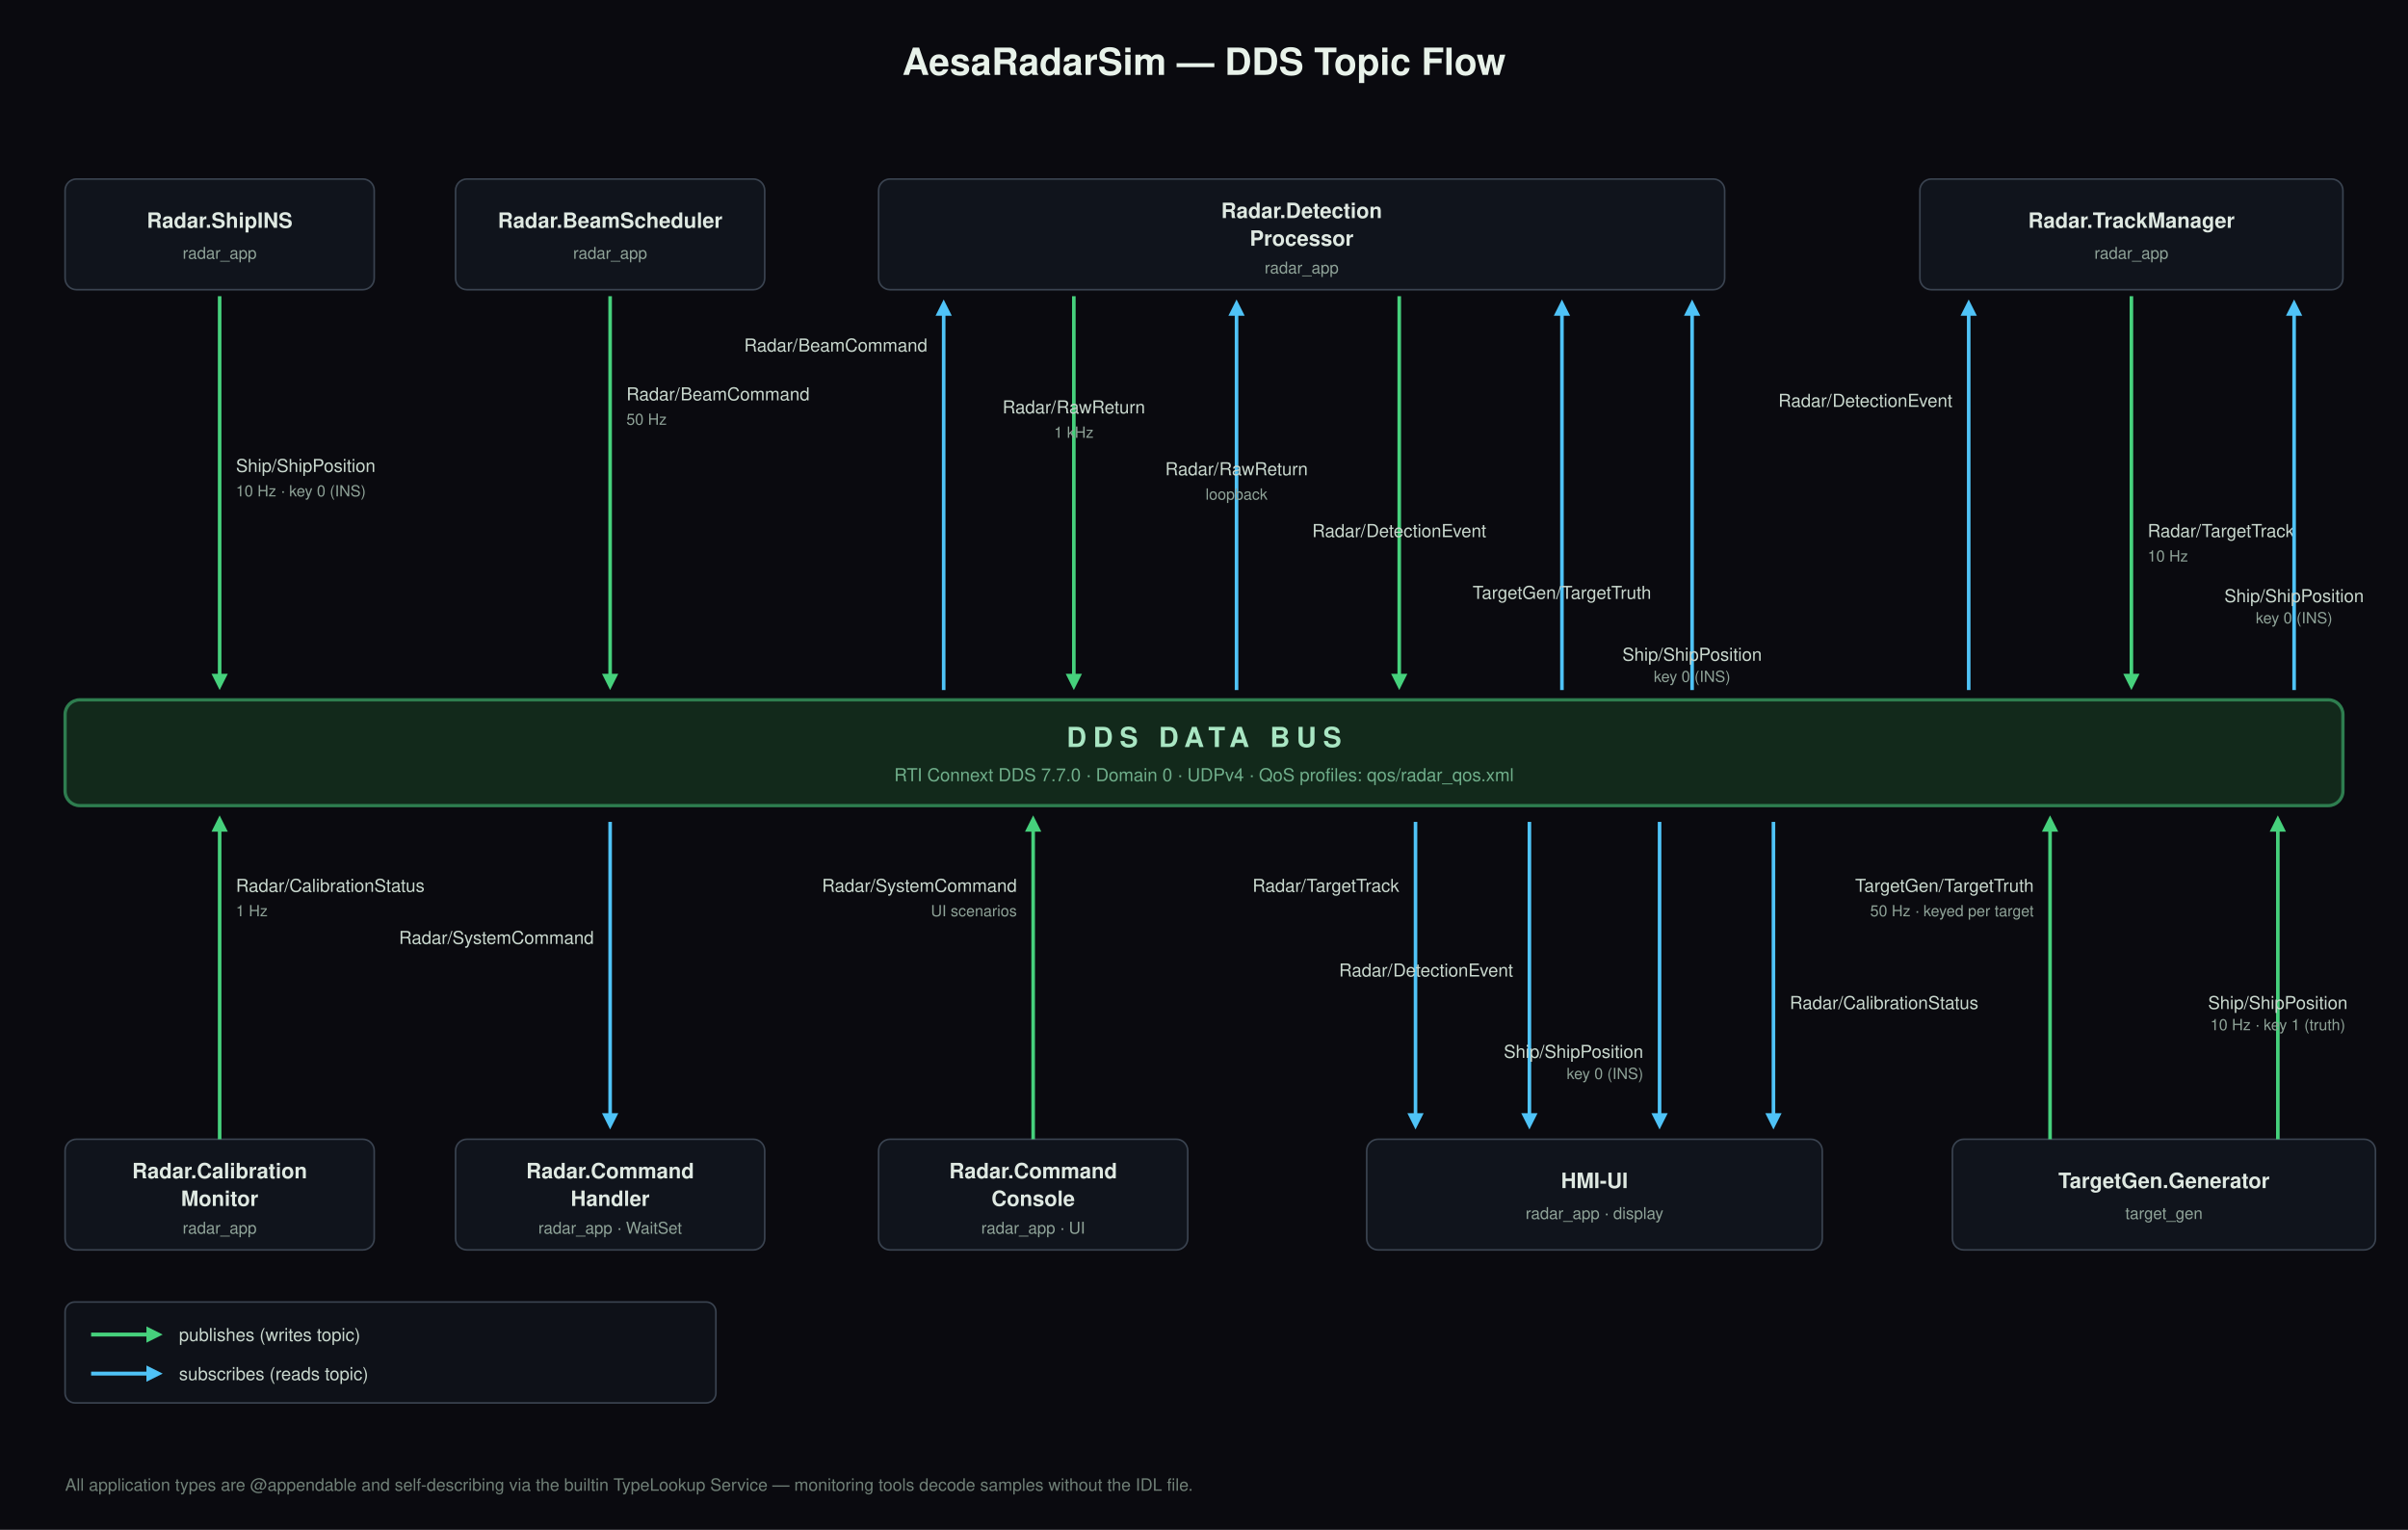
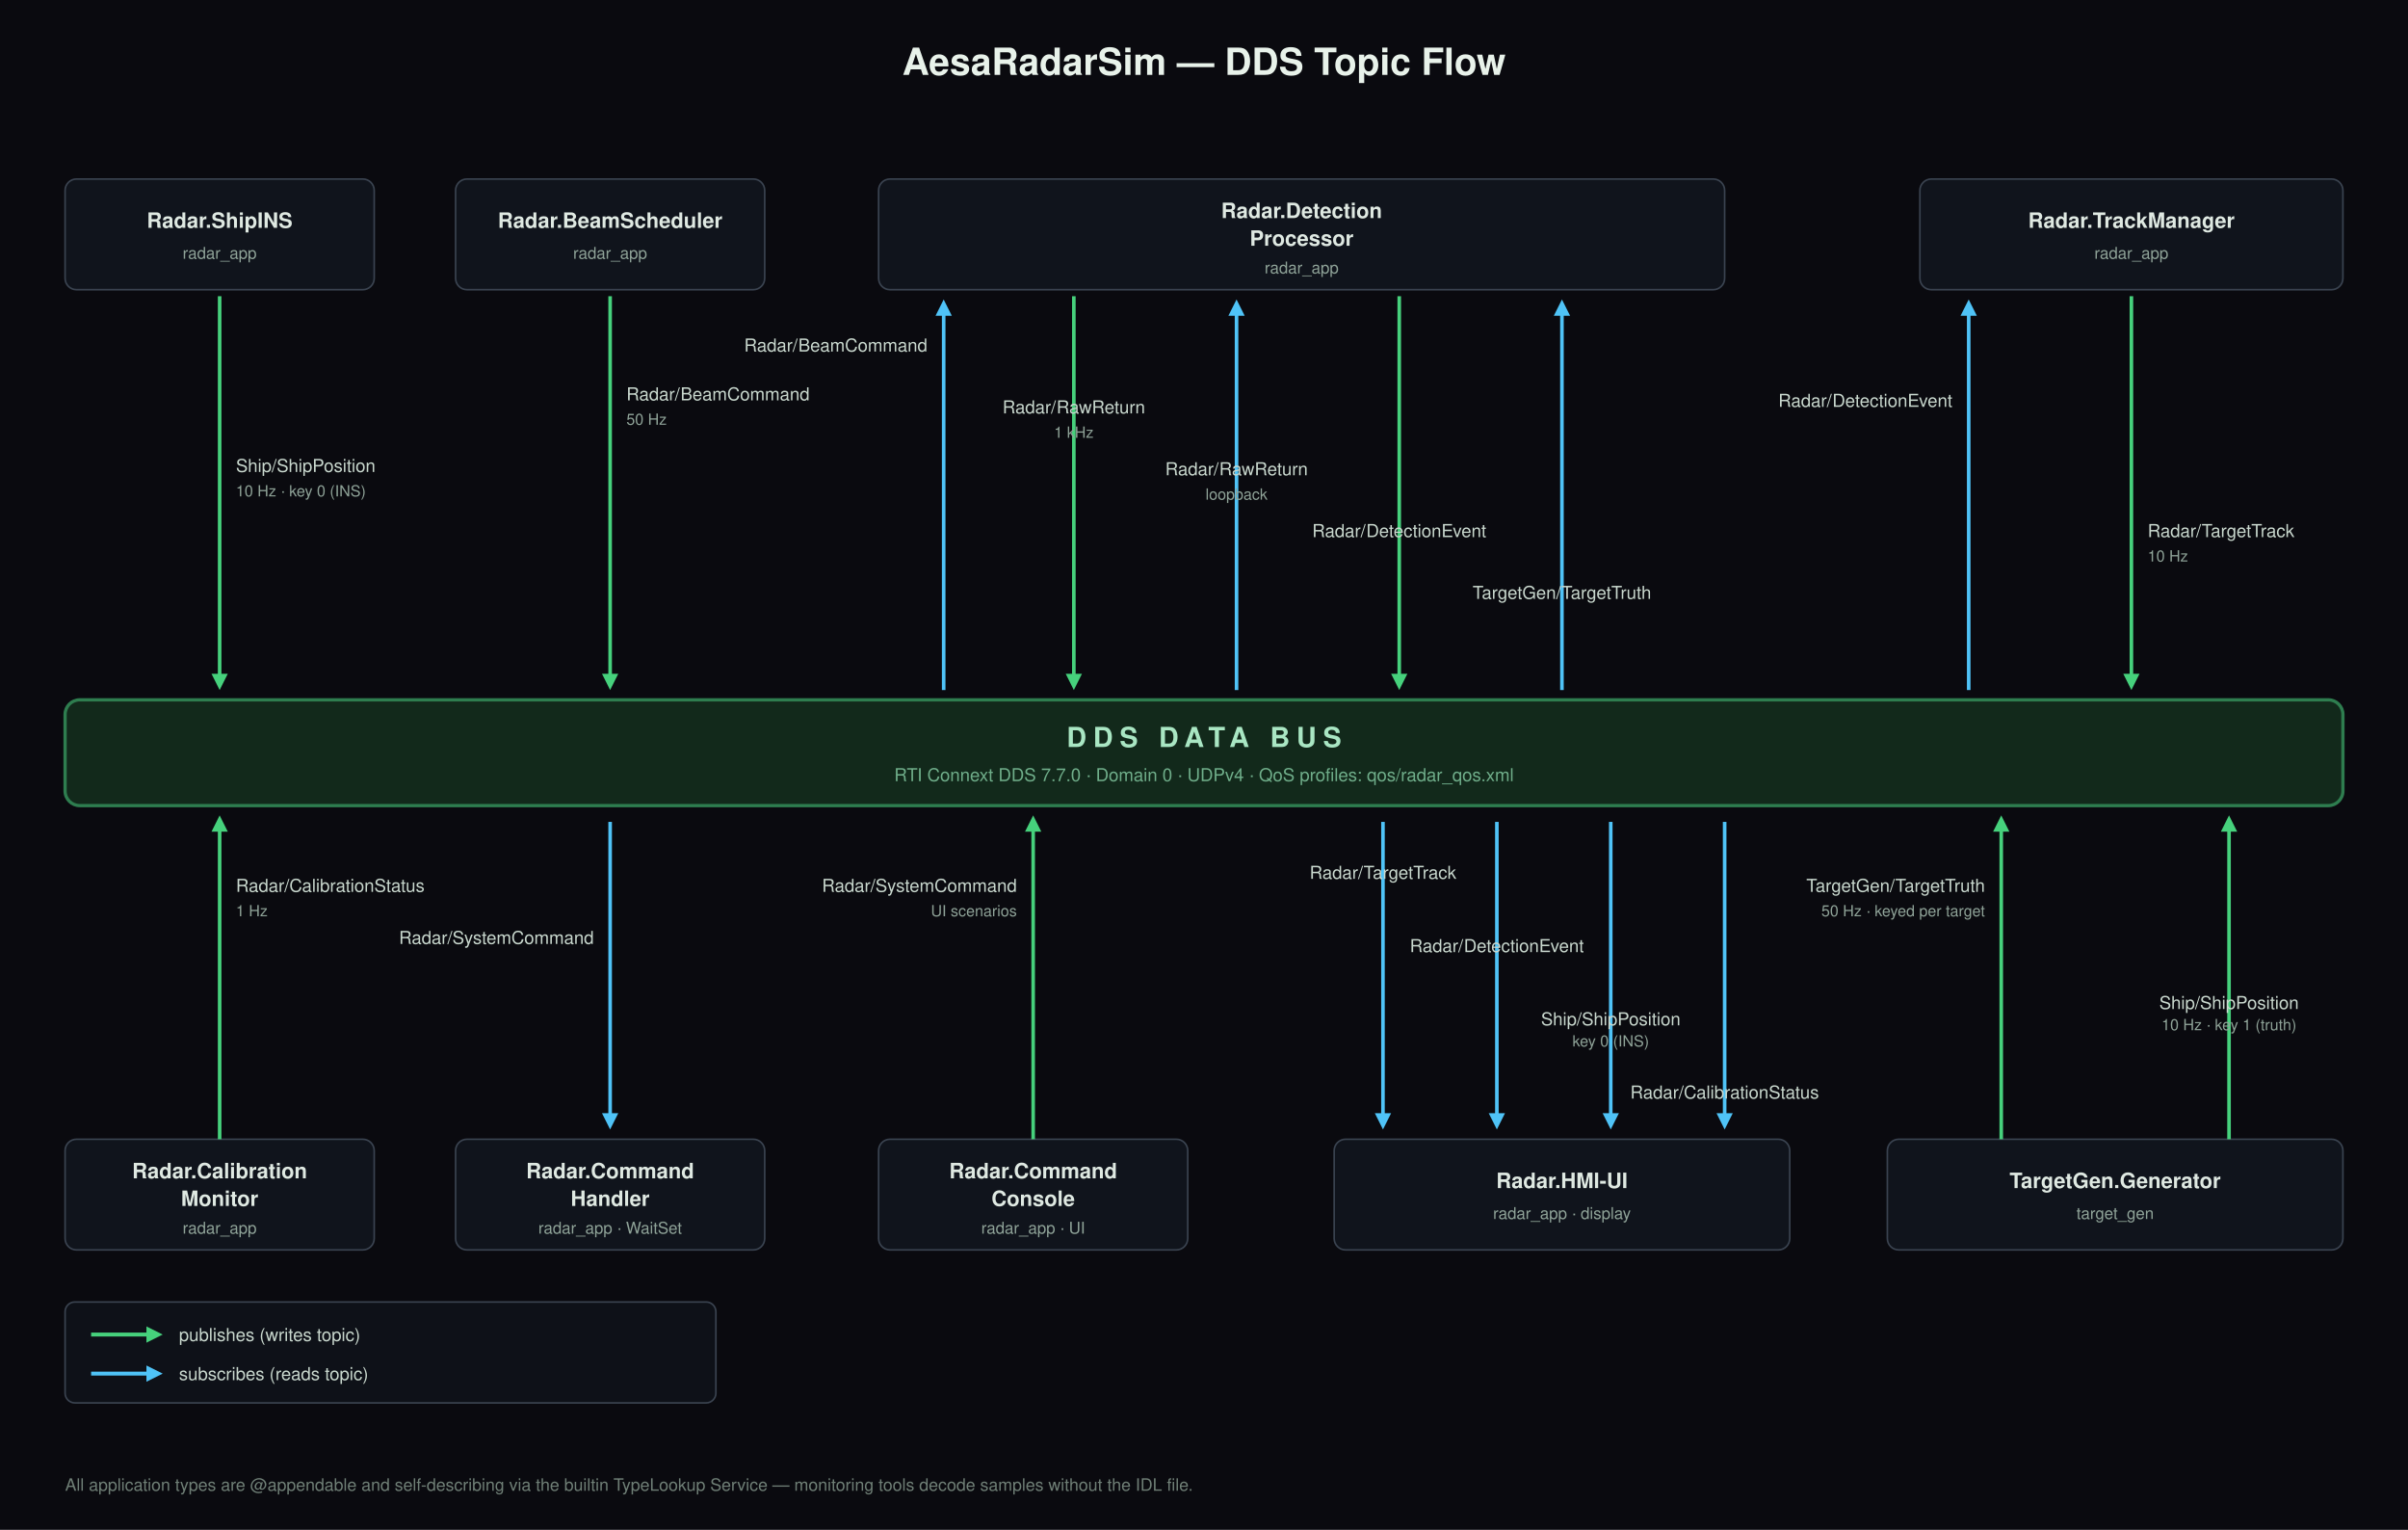
<svg xmlns="http://www.w3.org/2000/svg" viewBox="0 0 1480 940" font-family="Helvetica, Arial, sans-serif">
  <rect x="0" y="0" width="1480" height="940" fill="#0a0a0f" />
  <text x="740" y="46" text-anchor="middle" font-size="23" font-weight="bold" fill="#e8f2ea">AesaRadarSim — DDS Topic Flow</text>
  <rect x="40" y="800" width="400" height="62" rx="6" fill="#0e1118" stroke="#3a4350" />
  <polygon points="100,820 90,815 90,825" fill="#46d17c" />
  <line x1="56" y1="820" x2="91" y2="820" stroke="#46d17c" stroke-width="2.4" />
  <text x="110" y="824" font-size="11" fill="#c9d8ce">publishes (writes topic)</text>
  <polygon points="100,844 90,839 90,849" fill="#4fc3f7" />
  <line x1="56" y1="844" x2="91" y2="844" stroke="#4fc3f7" stroke-width="2.4" />
  <text x="110" y="848" font-size="11" fill="#c9d8ce">subscribes (reads topic)</text>
  <rect x="40" y="110" width="190" height="68" rx="7" fill="#10141c" stroke="#3a4350" />
  <text x="135" y="140" text-anchor="middle" font-size="13" font-weight="bold" fill="#dfe9e2">Radar.ShipINS</text>
  <text x="135" y="159" text-anchor="middle" font-size="10" fill="#8fa398">radar_app</text>
  <line x1="135" y1="182" x2="135" y2="420" stroke="#46d17c" stroke-width="2.2" />
  <polygon points="135,424 130,414 140,414" fill="#46d17c" />
  <text x="145" y="290" font-size="11" fill="#c9d8ce">Ship/ShipPosition</text>
  <text x="145" y="305" font-size="9.5" fill="#8fa398">10 Hz · key 0 (INS)</text>
  <rect x="280" y="110" width="190" height="68" rx="7" fill="#10141c" stroke="#3a4350" />
  <text x="375" y="140" text-anchor="middle" font-size="13" font-weight="bold" fill="#dfe9e2">Radar.BeamScheduler</text>
  <text x="375" y="159" text-anchor="middle" font-size="10" fill="#8fa398">radar_app</text>
  <line x1="375" y1="182" x2="375" y2="420" stroke="#46d17c" stroke-width="2.2" />
  <polygon points="375,424 370,414 380,414" fill="#46d17c" />
  <text x="385" y="246" font-size="11" fill="#c9d8ce">Radar/BeamCommand</text>
  <text x="385" y="261" font-size="9.5" fill="#8fa398">50 Hz</text>
  <rect x="540" y="110" width="520" height="68" rx="7" fill="#10141c" stroke="#3a4350" />
  <text x="800" y="134" text-anchor="middle" font-size="13" font-weight="bold" fill="#dfe9e2">Radar.Detection</text>
  <text x="800" y="151" text-anchor="middle" font-size="13" font-weight="bold" fill="#dfe9e2">Processor</text>
  <text x="800" y="168" text-anchor="middle" font-size="10" fill="#8fa398">radar_app</text>
  <line x1="580" y1="424" x2="580" y2="188" stroke="#4fc3f7" stroke-width="2.2" />
  <polygon points="580,184 575,194 585,194" fill="#4fc3f7" />
  <text x="570" y="216" text-anchor="end" font-size="11" fill="#c9d8ce">Radar/BeamCommand</text>
  <line x1="660" y1="182" x2="660" y2="420" stroke="#46d17c" stroke-width="2.2" />
  <polygon points="660,424 655,414 665,414" fill="#46d17c" />
  <text x="660" y="254" text-anchor="middle" font-size="11" fill="#c9d8ce">Radar/RawReturn</text>
  <text x="660" y="269" text-anchor="middle" font-size="9.5" fill="#8fa398">1 kHz</text>
  <line x1="760" y1="424" x2="760" y2="188" stroke="#4fc3f7" stroke-width="2.2" />
  <polygon points="760,184 755,194 765,194" fill="#4fc3f7" />
  <text x="760" y="292" text-anchor="middle" font-size="11" fill="#c9d8ce">Radar/RawReturn</text>
  <text x="760" y="307" text-anchor="middle" font-size="9.5" fill="#8fa398">loopback</text>
  <line x1="860" y1="182" x2="860" y2="420" stroke="#46d17c" stroke-width="2.2" />
  <polygon points="860,424 855,414 865,414" fill="#46d17c" />
  <text x="860" y="330" text-anchor="middle" font-size="11" fill="#c9d8ce">Radar/DetectionEvent</text>
  <line x1="960" y1="424" x2="960" y2="188" stroke="#4fc3f7" stroke-width="2.2" />
  <polygon points="960,184 955,194 965,194" fill="#4fc3f7" />
  <text x="960" y="368" text-anchor="middle" font-size="11" fill="#c9d8ce">TargetGen/TargetTruth</text>
-   <line x1="1040" y1="424" x2="1040" y2="188" stroke="#4fc3f7" stroke-width="2.2" />
-   <polygon points="1040,184 1035,194 1045,194" fill="#4fc3f7" />
-   <text x="1040" y="406" text-anchor="middle" font-size="11" fill="#c9d8ce">Ship/ShipPosition</text>
-   <text x="1040" y="419" text-anchor="middle" font-size="9.5" fill="#8fa398">key 0 (INS)</text>
  <rect x="1180" y="110" width="260" height="68" rx="7" fill="#10141c" stroke="#3a4350" />
  <text x="1310" y="140" text-anchor="middle" font-size="13" font-weight="bold" fill="#dfe9e2">Radar.TrackManager</text>
  <text x="1310" y="159" text-anchor="middle" font-size="10" fill="#8fa398">radar_app</text>
  <line x1="1210" y1="424" x2="1210" y2="188" stroke="#4fc3f7" stroke-width="2.2" />
  <polygon points="1210,184 1205,194 1215,194" fill="#4fc3f7" />
  <text x="1200" y="250" text-anchor="end" font-size="11" fill="#c9d8ce">Radar/DetectionEvent</text>
  <line x1="1310" y1="182" x2="1310" y2="420" stroke="#46d17c" stroke-width="2.2" />
  <polygon points="1310,424 1305,414 1315,414" fill="#46d17c" />
  <text x="1320" y="330" text-anchor="start" font-size="11" fill="#c9d8ce">Radar/TargetTrack</text>
  <text x="1320" y="345" text-anchor="start" font-size="9.5" fill="#8fa398">10 Hz</text>
-   <line x1="1410" y1="424" x2="1410" y2="188" stroke="#4fc3f7" stroke-width="2.2" />
-   <polygon points="1410,184 1405,194 1415,194" fill="#4fc3f7" />
-   <text x="1410" y="370" text-anchor="middle" font-size="11" fill="#c9d8ce">Ship/ShipPosition</text>
-   <text x="1410" y="383" text-anchor="middle" font-size="9.5" fill="#8fa398">key 0 (INS)</text>
  <rect x="40" y="430" width="1400" height="65" rx="9" fill="#12291b" stroke="#2e7d4f" stroke-width="2" />
  <text x="740" y="459" text-anchor="middle" font-size="17" font-weight="bold" letter-spacing="4" fill="#a9e6c3">DDS DATA BUS</text>
  <text x="740" y="480" text-anchor="middle" font-size="11" fill="#6fae8a">RTI Connext DDS 7.7.0 · Domain 0 · UDPv4 · QoS profiles: qos/radar_qos.xml</text>
  <rect x="40" y="700" width="190" height="68" rx="7" fill="#10141c" stroke="#3a4350" />
  <text x="135" y="724" text-anchor="middle" font-size="13" font-weight="bold" fill="#dfe9e2">Radar.Calibration</text>
  <text x="135" y="741" text-anchor="middle" font-size="13" font-weight="bold" fill="#dfe9e2">Monitor</text>
  <text x="135" y="758" text-anchor="middle" font-size="10" fill="#8fa398">radar_app</text>
  <line x1="135" y1="700" x2="135" y2="505" stroke="#46d17c" stroke-width="2.2" />
  <polygon points="135,501 130,511 140,511" fill="#46d17c" />
  <text x="145" y="548" font-size="11" fill="#c9d8ce">Radar/CalibrationStatus</text>
  <text x="145" y="563" font-size="9.5" fill="#8fa398">1 Hz</text>
  <rect x="280" y="700" width="190" height="68" rx="7" fill="#10141c" stroke="#3a4350" />
  <text x="375" y="724" text-anchor="middle" font-size="13" font-weight="bold" fill="#dfe9e2">Radar.Command</text>
  <text x="375" y="741" text-anchor="middle" font-size="13" font-weight="bold" fill="#dfe9e2">Handler</text>
  <text x="375" y="758" text-anchor="middle" font-size="10" fill="#8fa398">radar_app · WaitSet</text>
  <line x1="375" y1="505" x2="375" y2="690" stroke="#4fc3f7" stroke-width="2.2" />
  <polygon points="375,694 370,684 380,684" fill="#4fc3f7" />
  <text x="365" y="580" text-anchor="end" font-size="11" fill="#c9d8ce">Radar/SystemCommand</text>
  <rect x="540" y="700" width="190" height="68" rx="7" fill="#10141c" stroke="#3a4350" />
  <text x="635" y="724" text-anchor="middle" font-size="13" font-weight="bold" fill="#dfe9e2">Radar.Command</text>
  <text x="635" y="741" text-anchor="middle" font-size="13" font-weight="bold" fill="#dfe9e2">Console</text>
  <text x="635" y="758" text-anchor="middle" font-size="10" fill="#8fa398">radar_app · UI</text>
  <line x1="635" y1="700" x2="635" y2="505" stroke="#46d17c" stroke-width="2.2" />
  <polygon points="635,501 630,511 640,511" fill="#46d17c" />
  <text x="625" y="548" text-anchor="end" font-size="11" fill="#c9d8ce">Radar/SystemCommand</text>
  <text x="625" y="563" text-anchor="end" font-size="9.5" fill="#8fa398">UI scenarios</text>
-   <rect x="840" y="700" width="280" height="68" rx="7" fill="#10141c" stroke="#3a4350" />
-   <text x="980" y="730" text-anchor="middle" font-size="13" font-weight="bold" fill="#dfe9e2">HMI-UI</text>
-   <text x="980" y="749" text-anchor="middle" font-size="10" fill="#8fa398">radar_app · display</text>
-   <line x1="870" y1="505" x2="870" y2="690" stroke="#4fc3f7" stroke-width="2.2" />
-   <polygon points="870,694 865,684 875,684" fill="#4fc3f7" />
-   <text x="860" y="548" text-anchor="end" font-size="11" fill="#c9d8ce">Radar/TargetTrack</text>
-   <line x1="940" y1="505" x2="940" y2="690" stroke="#4fc3f7" stroke-width="2.2" />
-   <polygon points="940,694 935,684 945,684" fill="#4fc3f7" />
-   <text x="930" y="600" text-anchor="end" font-size="11" fill="#c9d8ce">Radar/DetectionEvent</text>
-   <line x1="1020" y1="505" x2="1020" y2="690" stroke="#4fc3f7" stroke-width="2.2" />
-   <polygon points="1020,694 1015,684 1025,684" fill="#4fc3f7" />
-   <text x="1010" y="650" text-anchor="end" font-size="11" fill="#c9d8ce">Ship/ShipPosition</text>
-   <text x="1010" y="663" text-anchor="end" font-size="9.5" fill="#8fa398">key 0 (INS)</text>
-   <line x1="1090" y1="505" x2="1090" y2="690" stroke="#4fc3f7" stroke-width="2.2" />
-   <polygon points="1090,694 1085,684 1095,684" fill="#4fc3f7" />
-   <text x="1100" y="620" text-anchor="start" font-size="11" fill="#c9d8ce">Radar/CalibrationStatus</text>
-   <rect x="1200" y="700" width="260" height="68" rx="7" fill="#10141c" stroke="#3a4350" />
-   <text x="1330" y="730" text-anchor="middle" font-size="13" font-weight="bold" fill="#dfe9e2">TargetGen.Generator</text>
-   <text x="1330" y="749" text-anchor="middle" font-size="10" fill="#8fa398">target_gen</text>
-   <line x1="1260" y1="700" x2="1260" y2="505" stroke="#46d17c" stroke-width="2.2" />
-   <polygon points="1260,501 1255,511 1265,511" fill="#46d17c" />
-   <text x="1250" y="548" text-anchor="end" font-size="11" fill="#c9d8ce">TargetGen/TargetTruth</text>
-   <text x="1250" y="563" text-anchor="end" font-size="9.5" fill="#8fa398">50 Hz · keyed per target</text>
-   <line x1="1400" y1="700" x2="1400" y2="505" stroke="#46d17c" stroke-width="2.2" />
-   <polygon points="1400,501 1395,511 1405,511" fill="#46d17c" />
-   <text x="1400" y="620" text-anchor="middle" font-size="11" fill="#c9d8ce">Ship/ShipPosition</text>
-   <text x="1400" y="633" text-anchor="middle" font-size="9.5" fill="#8fa398">10 Hz · key 1 (truth)</text>
+   <rect x="820" y="700" width="280" height="68" rx="7" fill="#10141c" stroke="#3a4350" />
+   <text x="960" y="730" text-anchor="middle" font-size="13" font-weight="bold" fill="#dfe9e2">Radar.HMI-UI</text>
+   <text x="960" y="749" text-anchor="middle" font-size="10" fill="#8fa398">radar_app · display</text>
+   <line x1="850" y1="505" x2="850" y2="690" stroke="#4fc3f7" stroke-width="2.2" />
+   <polygon points="850,694 845,684 855,684" fill="#4fc3f7" />
+   <text x="850" y="540" text-anchor="middle" font-size="11" fill="#c9d8ce">Radar/TargetTrack</text>
+   <line x1="920" y1="505" x2="920" y2="690" stroke="#4fc3f7" stroke-width="2.2" />
+   <polygon points="920,694 915,684 925,684" fill="#4fc3f7" />
+   <text x="920" y="585" text-anchor="middle" font-size="11" fill="#c9d8ce">Radar/DetectionEvent</text>
+   <line x1="990" y1="505" x2="990" y2="690" stroke="#4fc3f7" stroke-width="2.2" />
+   <polygon points="990,694 985,684 995,684" fill="#4fc3f7" />
+   <text x="990" y="630" text-anchor="middle" font-size="11" fill="#c9d8ce">Ship/ShipPosition</text>
+   <text x="990" y="643" text-anchor="middle" font-size="9.5" fill="#8fa398">key 0 (INS)</text>
+   <line x1="1060" y1="505" x2="1060" y2="690" stroke="#4fc3f7" stroke-width="2.2" />
+   <polygon points="1060,694 1055,684 1065,684" fill="#4fc3f7" />
+   <text x="1060" y="675" text-anchor="middle" font-size="11" fill="#c9d8ce">Radar/CalibrationStatus</text>
+   <rect x="1160" y="700" width="280" height="68" rx="7" fill="#10141c" stroke="#3a4350" />
+   <text x="1300" y="730" text-anchor="middle" font-size="13" font-weight="bold" fill="#dfe9e2">TargetGen.Generator</text>
+   <text x="1300" y="749" text-anchor="middle" font-size="10" fill="#8fa398">target_gen</text>
+   <line x1="1230" y1="700" x2="1230" y2="505" stroke="#46d17c" stroke-width="2.2" />
+   <polygon points="1230,501 1225,511 1235,511" fill="#46d17c" />
+   <text x="1220" y="548" text-anchor="end" font-size="11" fill="#c9d8ce">TargetGen/TargetTruth</text>
+   <text x="1220" y="563" text-anchor="end" font-size="9.5" fill="#8fa398">50 Hz · keyed per target</text>
+   <line x1="1370" y1="700" x2="1370" y2="505" stroke="#46d17c" stroke-width="2.2" />
+   <polygon points="1370,501 1365,511 1375,511" fill="#46d17c" />
+   <text x="1370" y="620" text-anchor="middle" font-size="11" fill="#c9d8ce">Ship/ShipPosition</text>
+   <text x="1370" y="633" text-anchor="middle" font-size="9.5" fill="#8fa398">10 Hz · key 1 (truth)</text>
  <text x="40" y="916" font-size="10.5" fill="#6f7f76">All application types are @appendable and self-describing via the builtin TypeLookup Service — monitoring tools decode samples without the IDL file.</text>
</svg>
